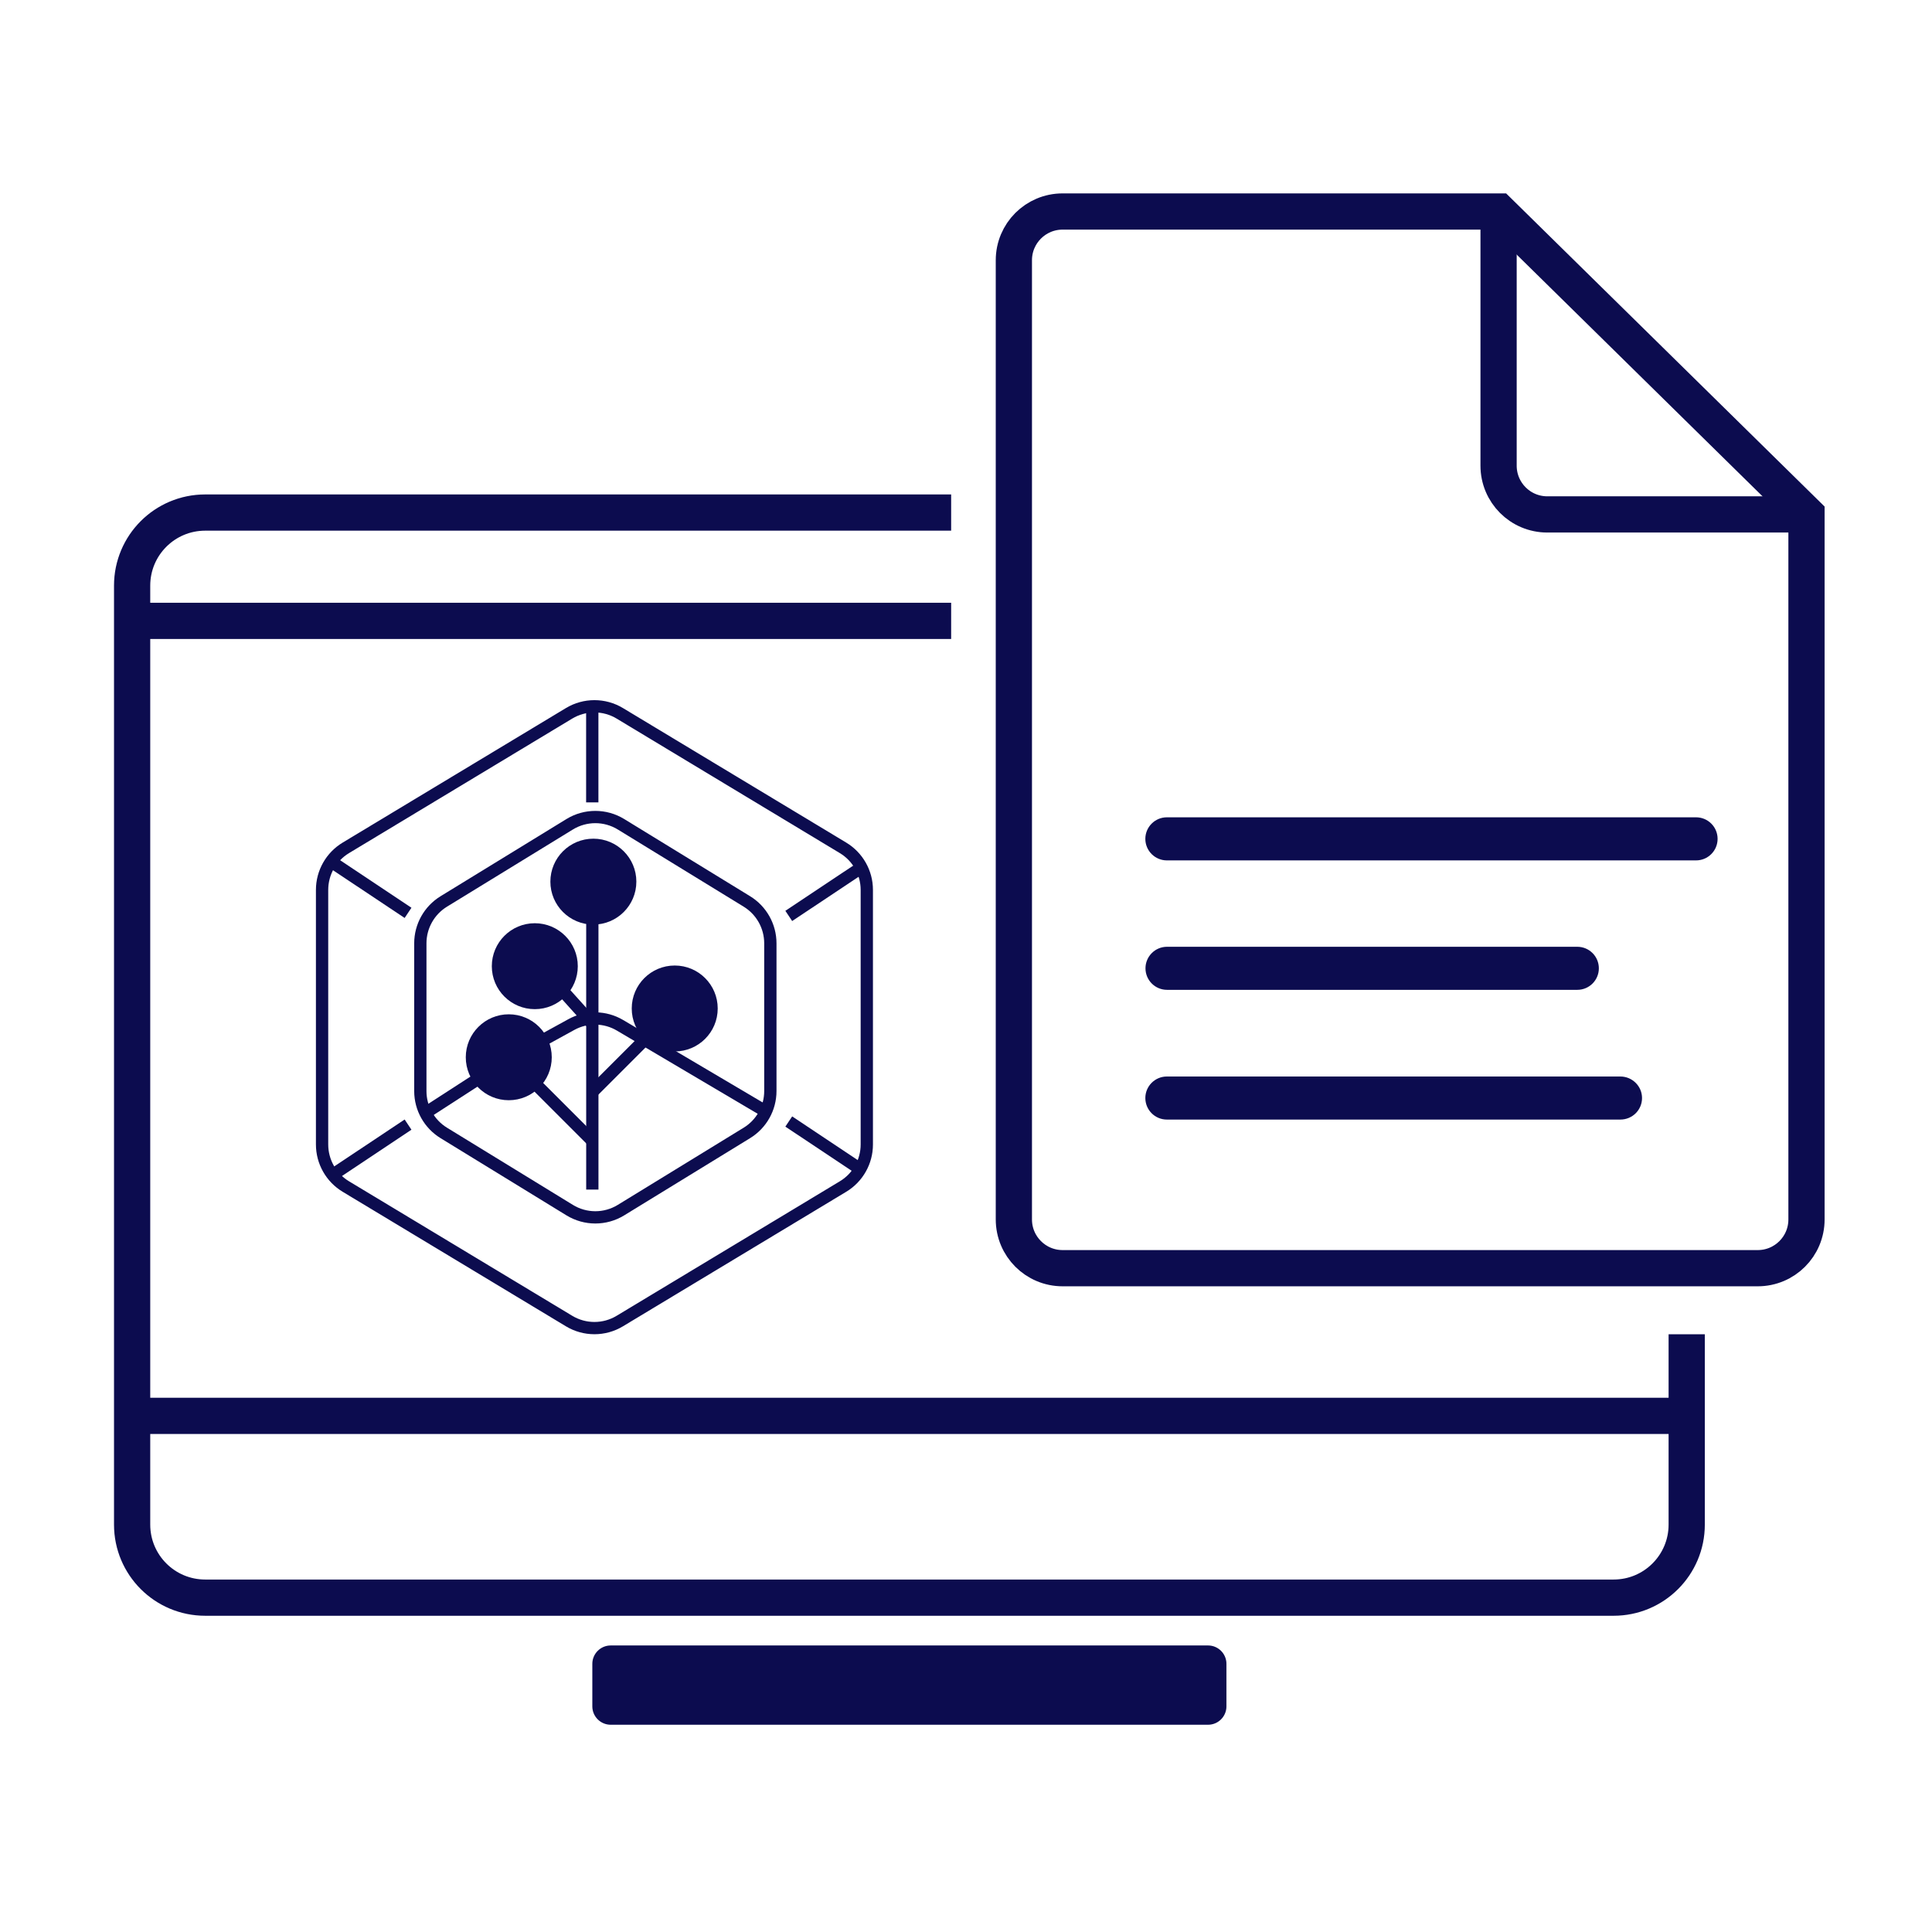
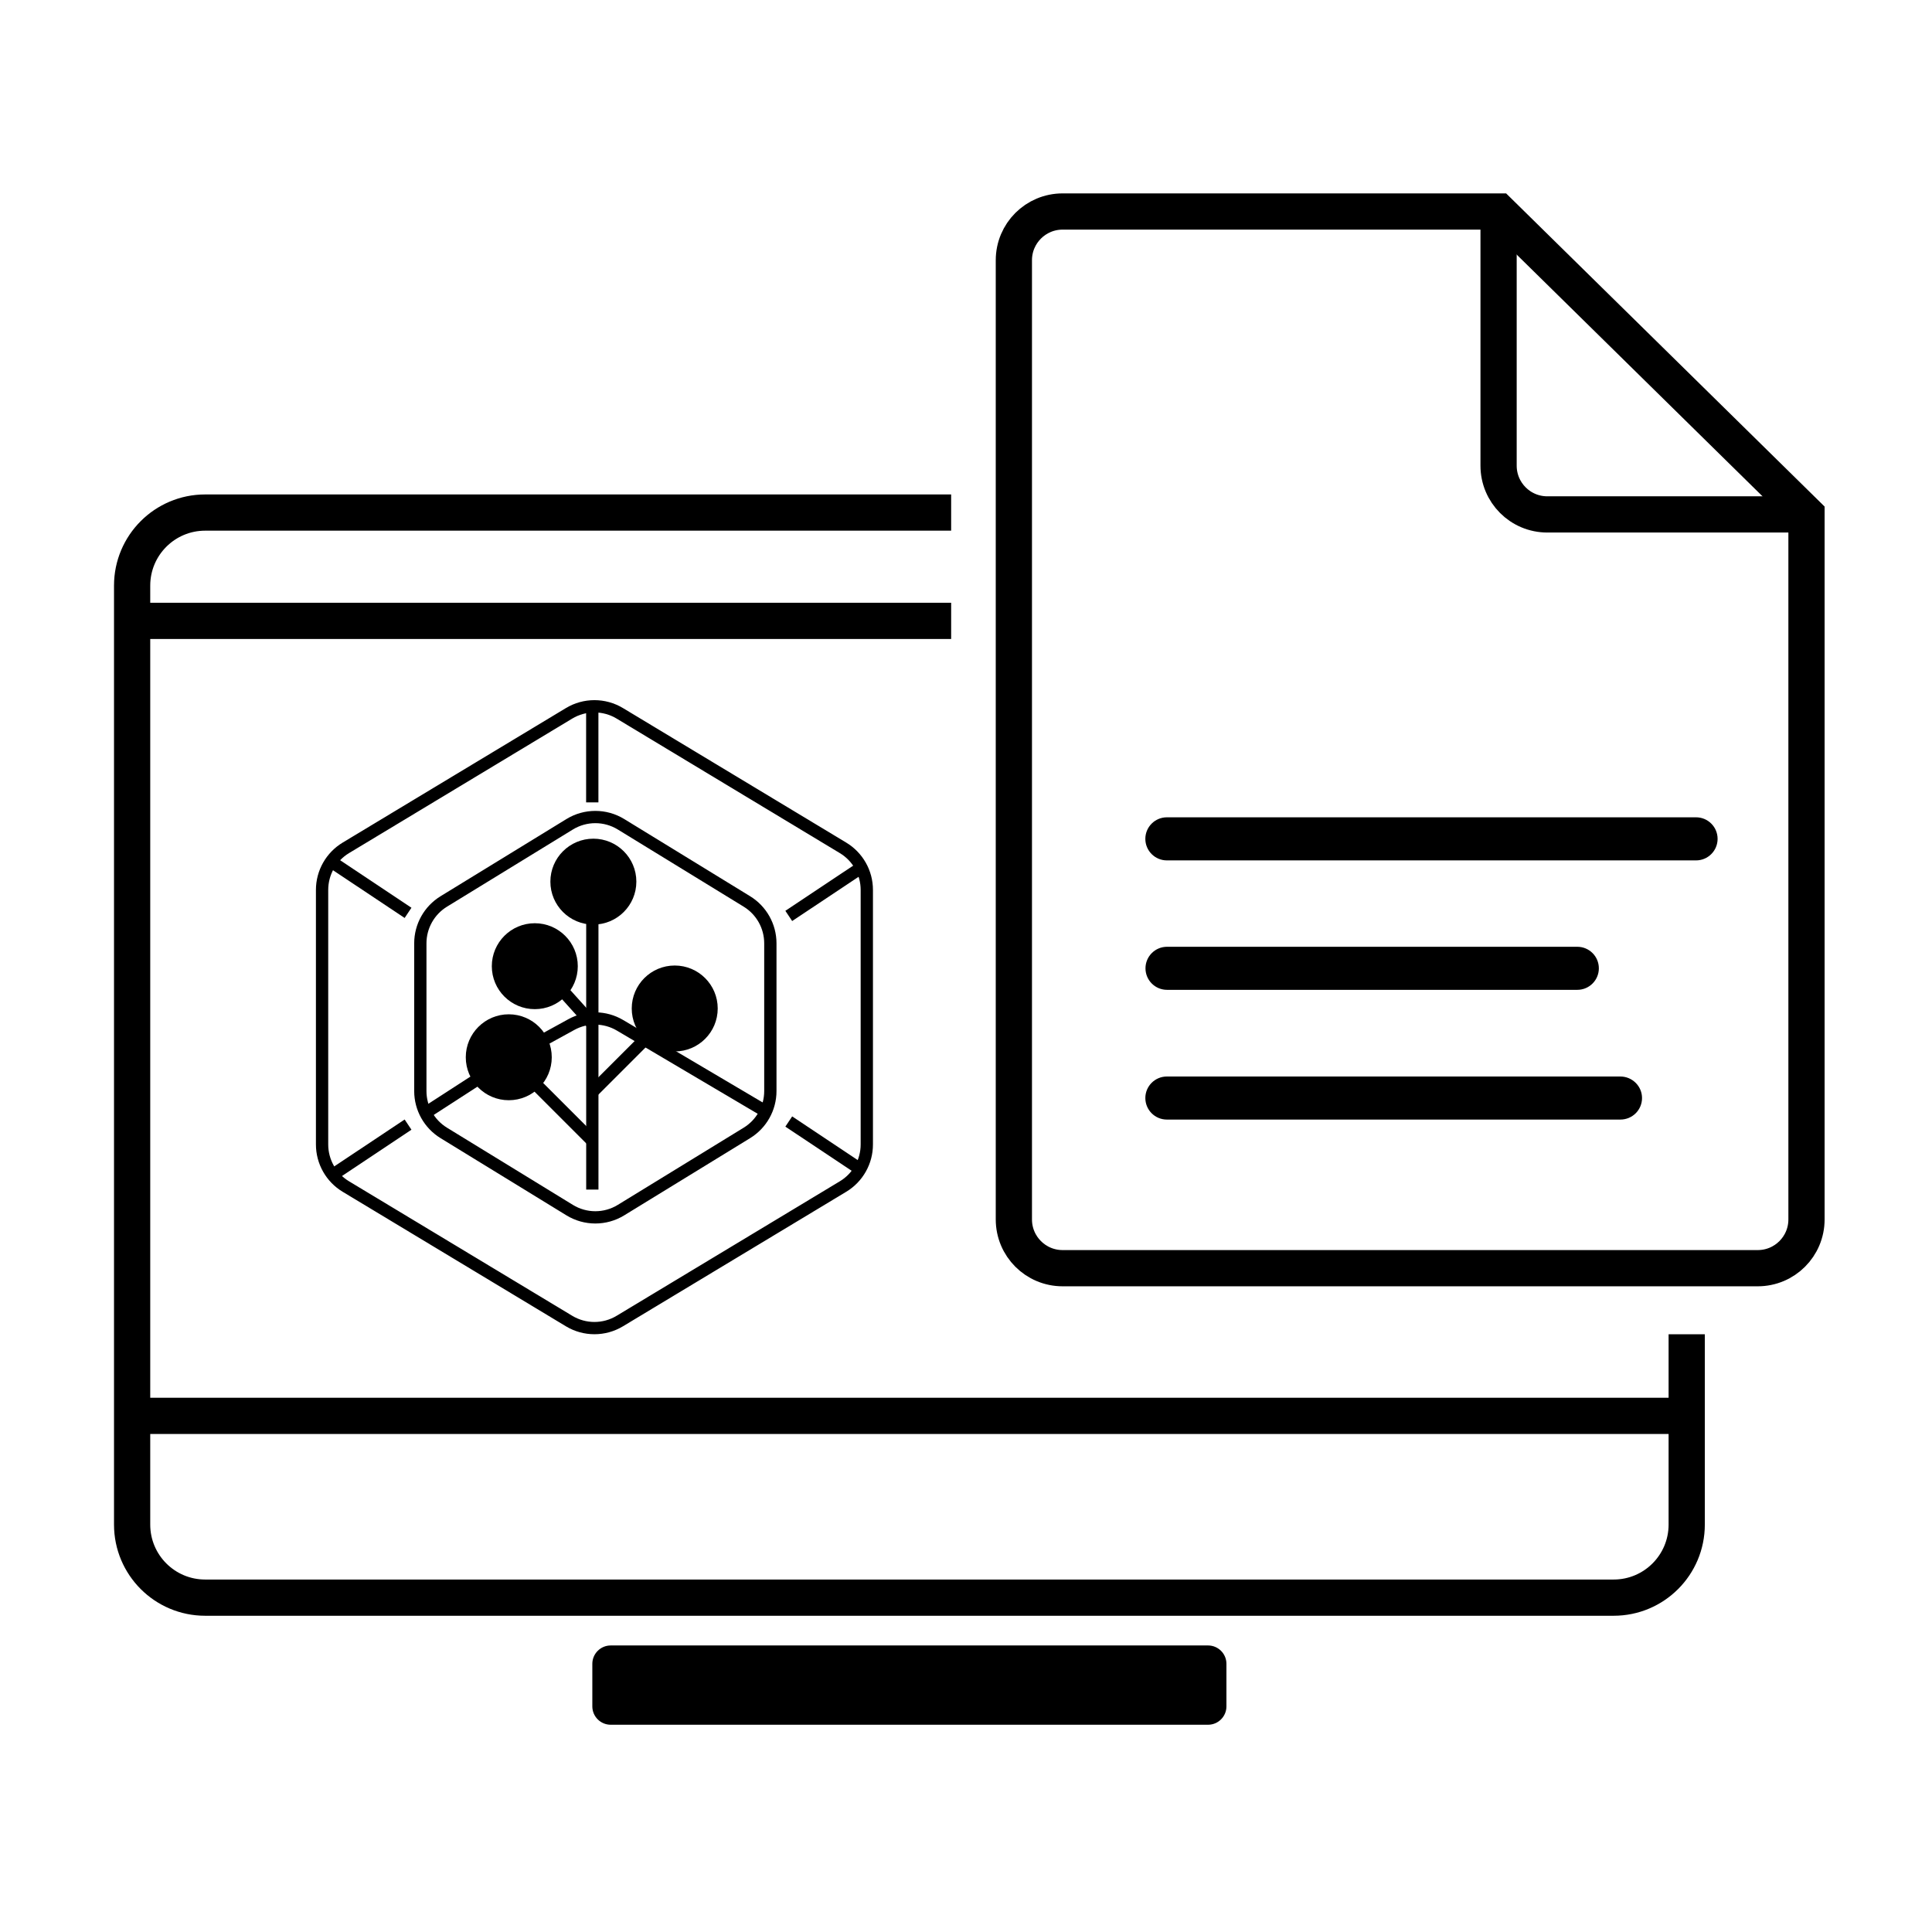
<svg xmlns="http://www.w3.org/2000/svg" width="80" height="80" viewBox="0 0 80 80" fill="none">
-   <path d="M39.385 21.224H8.496C6.825 21.224 5.471 22.578 5.471 24.249V63.13C5.471 64.801 6.825 66.155 8.496 66.155H66.818C68.488 66.155 69.843 64.801 69.843 63.13V55.248" stroke="#0C0C4F" stroke-width="1.5" />
-   <path d="M6.018 25.709H39.385" stroke="#0C0C4F" stroke-width="1.5" />
-   <path d="M5.748 58.628H69.562" stroke="#0C0C4F" stroke-width="1.5" />
-   <path d="M72.779 52.513H44.001C42.885 52.513 41.982 51.61 41.982 50.494V10.776C41.982 9.66 42.885 8.758 44.001 8.758H62.058L74.803 21.29V50.494C74.803 51.61 73.9 52.513 72.784 52.513H72.779Z" stroke="#0C0C4F" stroke-width="1.5" />
-   <path d="M62.053 8.752V19.282C62.053 20.398 62.955 21.301 64.071 21.301H74.793" stroke="#0C0C4F" stroke-width="1.5" />
-   <path d="M47.426 34.735C47.426 34.243 47.825 33.843 48.317 33.843H70.231C70.723 33.843 71.122 34.243 71.122 34.735C71.122 35.227 70.723 35.627 70.231 35.627H48.317C47.825 35.627 47.426 35.227 47.426 34.735Z" fill="#0C0C4F" />
-   <path d="M48.323 39.204C47.831 39.204 47.432 39.603 47.432 40.096C47.432 40.588 47.831 40.987 48.323 40.987H65.313C65.806 40.987 66.205 40.588 66.205 40.096C66.205 39.603 65.806 39.204 65.313 39.204H48.323Z" fill="#0C0C4F" />
-   <path d="M47.426 45.467C47.426 44.975 47.825 44.576 48.317 44.576H67.096C67.588 44.576 67.993 44.975 67.993 45.467C67.993 45.96 67.594 46.359 67.096 46.359H48.317C47.825 46.359 47.426 45.96 47.426 45.467Z" fill="#0C0C4F" />
-   <path d="M50.023 68.135H25.288C24.868 68.135 24.527 68.476 24.527 68.896V70.657C24.527 71.077 24.868 71.418 25.288 71.418H50.023C50.443 71.418 50.784 71.077 50.784 70.657V68.896C50.784 68.476 50.443 68.135 50.023 68.135Z" fill="#0C0C4F" />
-   <path fill-rule="evenodd" clip-rule="evenodd" d="M24.273 49.258V38.079H24.781V49.258H24.273Z" fill="#0C0C4F" />
-   <path fill-rule="evenodd" clip-rule="evenodd" d="M24.338 42.559L23.125 41.212L23.503 40.872L24.716 42.219L24.338 42.559Z" fill="#0C0C4F" />
-   <path fill-rule="evenodd" clip-rule="evenodd" d="M24.347 47.417L21.922 44.993L22.281 44.634L24.707 47.058L24.347 47.417Z" fill="#0C0C4F" />
-   <path d="M21.067 45.304C20.224 45.304 19.541 44.621 19.541 43.779C19.541 42.937 20.224 42.254 21.067 42.254C21.909 42.254 22.592 42.937 22.592 43.779C22.592 44.621 21.909 45.304 21.067 45.304Z" fill="#0C0C4F" />
-   <path fill-rule="evenodd" clip-rule="evenodd" d="M21.067 42.508C20.364 42.508 19.795 43.077 19.795 43.779C19.795 44.481 20.364 45.05 21.067 45.05C21.769 45.05 22.338 44.481 22.338 43.779C22.338 43.077 21.769 42.508 21.067 42.508ZM19.287 43.779C19.287 42.797 20.084 42 21.067 42C22.05 42 22.847 42.797 22.847 43.779C22.847 44.762 22.05 45.558 21.067 45.558C20.084 45.558 19.287 44.762 19.287 43.779Z" fill="#0C0C4F" />
-   <path fill-rule="evenodd" clip-rule="evenodd" d="M24.347 45.038L26.773 42.613L27.132 42.973L24.707 45.397L24.347 45.038Z" fill="#0C0C4F" />
-   <path d="M27.939 43.284C28.782 43.284 29.465 42.601 29.465 41.759C29.465 40.917 28.782 40.234 27.939 40.234C27.096 40.234 26.413 40.917 26.413 41.759C26.413 42.601 27.096 43.284 27.939 43.284Z" fill="#0C0C4F" />
-   <path fill-rule="evenodd" clip-rule="evenodd" d="M26.159 41.759C26.159 40.776 26.956 39.98 27.939 39.98C28.922 39.98 29.719 40.776 29.719 41.759C29.719 42.742 28.922 43.538 27.939 43.538C26.956 43.538 26.159 42.742 26.159 41.759ZM27.939 40.488C27.237 40.488 26.668 41.057 26.668 41.759C26.668 42.461 27.237 43.03 27.939 43.03C28.641 43.03 29.21 42.461 29.21 41.759C29.21 41.057 28.641 40.488 27.939 40.488Z" fill="#0C0C4F" />
-   <path d="M24.57 38.031C25.413 38.031 26.096 37.349 26.096 36.507C26.096 35.664 25.413 34.982 24.57 34.982C23.727 34.982 23.044 35.664 23.044 36.507C23.044 37.349 23.727 38.031 24.57 38.031Z" fill="#0C0C4F" />
-   <path fill-rule="evenodd" clip-rule="evenodd" d="M22.79 36.507C22.79 35.524 23.587 34.728 24.57 34.728C25.553 34.728 26.35 35.524 26.35 36.507C26.35 37.489 25.553 38.285 24.57 38.285C23.587 38.285 22.79 37.489 22.79 36.507ZM24.57 35.236C23.868 35.236 23.299 35.805 23.299 36.507C23.299 37.209 23.868 37.777 24.57 37.777C25.273 37.777 25.842 37.209 25.842 36.507C25.842 35.805 25.273 35.236 24.57 35.236Z" fill="#0C0C4F" />
-   <path d="M22.145 41.533C22.987 41.533 23.67 40.85 23.67 40.008C23.67 39.166 22.987 38.483 22.145 38.483C21.302 38.483 20.619 39.166 20.619 40.008C20.619 40.85 21.302 41.533 22.145 41.533Z" fill="#0C0C4F" />
-   <path fill-rule="evenodd" clip-rule="evenodd" d="M20.365 40.008C20.365 39.026 21.162 38.229 22.145 38.229C23.128 38.229 23.925 39.026 23.925 40.008C23.925 40.991 23.128 41.787 22.145 41.787C21.162 41.787 20.365 40.991 20.365 40.008ZM22.145 38.737C21.442 38.737 20.873 39.306 20.873 40.008C20.873 40.71 21.442 41.279 22.145 41.279C22.847 41.279 23.416 40.71 23.416 40.008C23.416 39.306 22.847 38.737 22.145 38.737Z" fill="#0C0C4F" />
-   <path fill-rule="evenodd" clip-rule="evenodd" d="M24.27 33.225V29.413H24.779V33.225L24.27 33.225Z" fill="#0C0C4F" />
-   <path fill-rule="evenodd" clip-rule="evenodd" d="M25.533 29.755C24.968 29.415 24.261 29.415 23.695 29.755L14.451 35.326C13.917 35.648 13.591 36.226 13.591 36.849V47.39C13.591 48.014 13.917 48.592 14.451 48.914L23.695 54.484C24.261 54.825 24.968 54.825 25.533 54.484L34.777 48.914C35.311 48.592 35.638 48.014 35.638 47.39V36.849C35.638 36.226 35.311 35.648 34.777 35.326L25.533 29.755ZM23.433 29.32C24.159 28.882 25.069 28.882 25.796 29.32L35.04 34.89C35.727 35.304 36.147 36.047 36.147 36.849V47.39C36.147 48.192 35.727 48.935 35.04 49.349L25.796 54.919C25.069 55.357 24.159 55.357 23.433 54.919L14.189 49.349C13.502 48.935 13.082 48.192 13.082 47.39V36.849C13.082 36.047 13.502 35.304 14.189 34.89L23.433 29.32Z" fill="#0C0C4F" />
-   <path fill-rule="evenodd" clip-rule="evenodd" d="M25.582 34.348C25.011 33.998 24.292 33.998 23.721 34.348L18.508 37.544C17.981 37.868 17.659 38.442 17.659 39.061V45.179C17.659 45.797 17.981 46.371 18.508 46.695L23.721 49.891C24.292 50.242 25.011 50.242 25.582 49.891L30.795 46.695C31.323 46.371 31.644 45.797 31.644 45.179V39.061C31.644 38.442 31.323 37.868 30.795 37.544L25.582 34.348ZM23.455 33.915C24.189 33.465 25.114 33.465 25.848 33.915L31.061 37.111C31.739 37.527 32.153 38.265 32.153 39.061V45.179C32.153 45.974 31.739 46.712 31.061 47.128L25.848 50.325C25.114 50.775 24.189 50.775 23.455 50.325L18.242 47.128C17.564 46.712 17.151 45.974 17.151 45.179V39.061C17.151 38.265 17.564 37.527 18.242 37.111L23.455 33.915Z" fill="#0C0C4F" />
-   <path fill-rule="evenodd" clip-rule="evenodd" d="M25.545 42.675C25.003 42.354 24.333 42.344 23.782 42.647L22.486 43.359L22.241 42.913L23.537 42.201C24.246 41.812 25.108 41.825 25.804 42.237L31.901 45.84L31.642 46.278L25.545 42.675Z" fill="#0C0C4F" />
-   <path fill-rule="evenodd" clip-rule="evenodd" d="M19.959 44.874L17.797 46.272L17.521 45.845L19.682 44.448L19.959 44.874Z" fill="#0C0C4F" />
-   <path fill-rule="evenodd" clip-rule="evenodd" d="M17.037 46.779L13.986 48.812L13.704 48.389L16.755 46.356L17.037 46.779Z" fill="#0C0C4F" />
-   <path fill-rule="evenodd" clip-rule="evenodd" d="M17.037 37.588L13.986 35.555L13.704 35.978L16.755 38.011L17.037 37.588Z" fill="#0C0C4F" />
-   <path fill-rule="evenodd" clip-rule="evenodd" d="M32.52 46.651L35.572 48.684L35.854 48.262L32.802 46.228L32.52 46.651Z" fill="#0C0C4F" />
-   <path fill-rule="evenodd" clip-rule="evenodd" d="M32.52 37.715L35.572 35.682L35.854 36.105L32.802 38.138L32.52 37.715Z" fill="#0C0C4F" />
+   <path d="M39.385 21.224H8.496C6.825 21.224 5.471 22.578 5.471 24.249V63.13C5.471 64.801 6.825 66.155 8.496 66.155H66.818C68.488 66.155 69.843 64.801 69.843 63.13V55.248" stroke="currentColor" stroke-width="1.5" />
+   <path d="M6.018 25.709H39.385" stroke="currentColor" stroke-width="1.5" />
+   <path d="M5.748 58.628H69.562" stroke="currentColor" stroke-width="1.5" />
+   <path d="M72.779 52.513H44.001C42.885 52.513 41.982 51.61 41.982 50.494V10.776C41.982 9.66 42.885 8.758 44.001 8.758H62.058L74.803 21.29V50.494C74.803 51.61 73.9 52.513 72.784 52.513H72.779Z" stroke="currentColor" stroke-width="1.5" />
+   <path d="M62.053 8.752V19.282C62.053 20.398 62.955 21.301 64.071 21.301H74.793" stroke="currentColor" stroke-width="1.5" />
+   <path d="M47.426 34.735C47.426 34.243 47.825 33.843 48.317 33.843H70.231C70.723 33.843 71.122 34.243 71.122 34.735C71.122 35.227 70.723 35.627 70.231 35.627H48.317C47.825 35.627 47.426 35.227 47.426 34.735Z" fill="currentColor" />
+   <path d="M48.323 39.204C47.831 39.204 47.432 39.603 47.432 40.096C47.432 40.588 47.831 40.987 48.323 40.987H65.313C65.806 40.987 66.205 40.588 66.205 40.096C66.205 39.603 65.806 39.204 65.313 39.204H48.323Z" fill="currentColor" />
+   <path d="M47.426 45.467C47.426 44.975 47.825 44.576 48.317 44.576H67.096C67.588 44.576 67.993 44.975 67.993 45.467C67.993 45.96 67.594 46.359 67.096 46.359H48.317C47.825 46.359 47.426 45.96 47.426 45.467Z" fill="currentColor" />
+   <path d="M50.023 68.135H25.288C24.868 68.135 24.527 68.476 24.527 68.896V70.657C24.527 71.077 24.868 71.418 25.288 71.418H50.023C50.443 71.418 50.784 71.077 50.784 70.657V68.896C50.784 68.476 50.443 68.135 50.023 68.135Z" fill="currentColor" />
+   <path fill-rule="evenodd" clip-rule="evenodd" d="M24.273 49.258V38.079H24.781V49.258H24.273Z" fill="currentColor" />
+   <path fill-rule="evenodd" clip-rule="evenodd" d="M24.338 42.559L23.125 41.212L23.503 40.872L24.716 42.219L24.338 42.559Z" fill="currentColor" />
+   <path fill-rule="evenodd" clip-rule="evenodd" d="M24.347 47.417L21.922 44.993L22.281 44.634L24.707 47.058L24.347 47.417Z" fill="currentColor" />
+   <path d="M21.067 45.304C20.224 45.304 19.541 44.621 19.541 43.779C19.541 42.937 20.224 42.254 21.067 42.254C21.909 42.254 22.592 42.937 22.592 43.779C22.592 44.621 21.909 45.304 21.067 45.304Z" fill="currentColor" />
+   <path fill-rule="evenodd" clip-rule="evenodd" d="M21.067 42.508C20.364 42.508 19.795 43.077 19.795 43.779C19.795 44.481 20.364 45.05 21.067 45.05C21.769 45.05 22.338 44.481 22.338 43.779C22.338 43.077 21.769 42.508 21.067 42.508ZM19.287 43.779C19.287 42.797 20.084 42 21.067 42C22.05 42 22.847 42.797 22.847 43.779C22.847 44.762 22.05 45.558 21.067 45.558C20.084 45.558 19.287 44.762 19.287 43.779Z" fill="currentColor" />
+   <path fill-rule="evenodd" clip-rule="evenodd" d="M24.347 45.038L26.773 42.613L27.132 42.973L24.707 45.397L24.347 45.038Z" fill="currentColor" />
+   <path d="M27.939 43.284C28.782 43.284 29.465 42.601 29.465 41.759C29.465 40.917 28.782 40.234 27.939 40.234C27.096 40.234 26.413 40.917 26.413 41.759C26.413 42.601 27.096 43.284 27.939 43.284Z" fill="currentColor" />
+   <path fill-rule="evenodd" clip-rule="evenodd" d="M26.159 41.759C26.159 40.776 26.956 39.98 27.939 39.98C28.922 39.98 29.719 40.776 29.719 41.759C29.719 42.742 28.922 43.538 27.939 43.538C26.956 43.538 26.159 42.742 26.159 41.759ZM27.939 40.488C27.237 40.488 26.668 41.057 26.668 41.759C26.668 42.461 27.237 43.03 27.939 43.03C28.641 43.03 29.21 42.461 29.21 41.759C29.21 41.057 28.641 40.488 27.939 40.488Z" fill="currentColor" />
+   <path d="M24.57 38.031C25.413 38.031 26.096 37.349 26.096 36.507C26.096 35.664 25.413 34.982 24.57 34.982C23.727 34.982 23.044 35.664 23.044 36.507C23.044 37.349 23.727 38.031 24.57 38.031Z" fill="currentColor" />
+   <path fill-rule="evenodd" clip-rule="evenodd" d="M22.79 36.507C22.79 35.524 23.587 34.728 24.57 34.728C25.553 34.728 26.35 35.524 26.35 36.507C26.35 37.489 25.553 38.285 24.57 38.285C23.587 38.285 22.79 37.489 22.79 36.507ZM24.57 35.236C23.868 35.236 23.299 35.805 23.299 36.507C23.299 37.209 23.868 37.777 24.57 37.777C25.273 37.777 25.842 37.209 25.842 36.507C25.842 35.805 25.273 35.236 24.57 35.236Z" fill="currentColor" />
+   <path d="M22.145 41.533C22.987 41.533 23.67 40.85 23.67 40.008C23.67 39.166 22.987 38.483 22.145 38.483C21.302 38.483 20.619 39.166 20.619 40.008C20.619 40.85 21.302 41.533 22.145 41.533Z" fill="currentColor" />
+   <path fill-rule="evenodd" clip-rule="evenodd" d="M20.365 40.008C20.365 39.026 21.162 38.229 22.145 38.229C23.128 38.229 23.925 39.026 23.925 40.008C23.925 40.991 23.128 41.787 22.145 41.787C21.162 41.787 20.365 40.991 20.365 40.008ZM22.145 38.737C21.442 38.737 20.873 39.306 20.873 40.008C20.873 40.71 21.442 41.279 22.145 41.279C22.847 41.279 23.416 40.71 23.416 40.008C23.416 39.306 22.847 38.737 22.145 38.737Z" fill="currentColor" />
+   <path fill-rule="evenodd" clip-rule="evenodd" d="M24.27 33.225V29.413H24.779V33.225L24.27 33.225Z" fill="currentColor" />
+   <path fill-rule="evenodd" clip-rule="evenodd" d="M25.533 29.755C24.968 29.415 24.261 29.415 23.695 29.755L14.451 35.326C13.917 35.648 13.591 36.226 13.591 36.849V47.39C13.591 48.014 13.917 48.592 14.451 48.914L23.695 54.484C24.261 54.825 24.968 54.825 25.533 54.484L34.777 48.914C35.311 48.592 35.638 48.014 35.638 47.39V36.849C35.638 36.226 35.311 35.648 34.777 35.326L25.533 29.755ZM23.433 29.32C24.159 28.882 25.069 28.882 25.796 29.32L35.04 34.89C35.727 35.304 36.147 36.047 36.147 36.849V47.39C36.147 48.192 35.727 48.935 35.04 49.349L25.796 54.919C25.069 55.357 24.159 55.357 23.433 54.919L14.189 49.349C13.502 48.935 13.082 48.192 13.082 47.39V36.849C13.082 36.047 13.502 35.304 14.189 34.89L23.433 29.32Z" fill="currentColor" />
+   <path fill-rule="evenodd" clip-rule="evenodd" d="M25.582 34.348C25.011 33.998 24.292 33.998 23.721 34.348L18.508 37.544C17.981 37.868 17.659 38.442 17.659 39.061V45.179C17.659 45.797 17.981 46.371 18.508 46.695L23.721 49.891C24.292 50.242 25.011 50.242 25.582 49.891L30.795 46.695C31.323 46.371 31.644 45.797 31.644 45.179V39.061C31.644 38.442 31.323 37.868 30.795 37.544L25.582 34.348ZM23.455 33.915C24.189 33.465 25.114 33.465 25.848 33.915L31.061 37.111C31.739 37.527 32.153 38.265 32.153 39.061V45.179C32.153 45.974 31.739 46.712 31.061 47.128L25.848 50.325C25.114 50.775 24.189 50.775 23.455 50.325L18.242 47.128C17.564 46.712 17.151 45.974 17.151 45.179V39.061C17.151 38.265 17.564 37.527 18.242 37.111L23.455 33.915Z" fill="currentColor" />
+   <path fill-rule="evenodd" clip-rule="evenodd" d="M25.545 42.675C25.003 42.354 24.333 42.344 23.782 42.647L22.486 43.359L22.241 42.913L23.537 42.201C24.246 41.812 25.108 41.825 25.804 42.237L31.901 45.84L31.642 46.278L25.545 42.675Z" fill="currentColor" />
+   <path fill-rule="evenodd" clip-rule="evenodd" d="M19.959 44.874L17.797 46.272L17.521 45.845L19.682 44.448L19.959 44.874Z" fill="currentColor" />
+   <path fill-rule="evenodd" clip-rule="evenodd" d="M17.037 46.779L13.986 48.812L13.704 48.389L16.755 46.356L17.037 46.779Z" fill="currentColor" />
+   <path fill-rule="evenodd" clip-rule="evenodd" d="M17.037 37.588L13.986 35.555L13.704 35.978L16.755 38.011L17.037 37.588Z" fill="currentColor" />
+   <path fill-rule="evenodd" clip-rule="evenodd" d="M32.52 46.651L35.572 48.684L35.854 48.262L32.802 46.228L32.52 46.651Z" fill="currentColor" />
+   <path fill-rule="evenodd" clip-rule="evenodd" d="M32.52 37.715L35.572 35.682L35.854 36.105L32.802 38.138L32.52 37.715Z" fill="currentColor" />
</svg>
